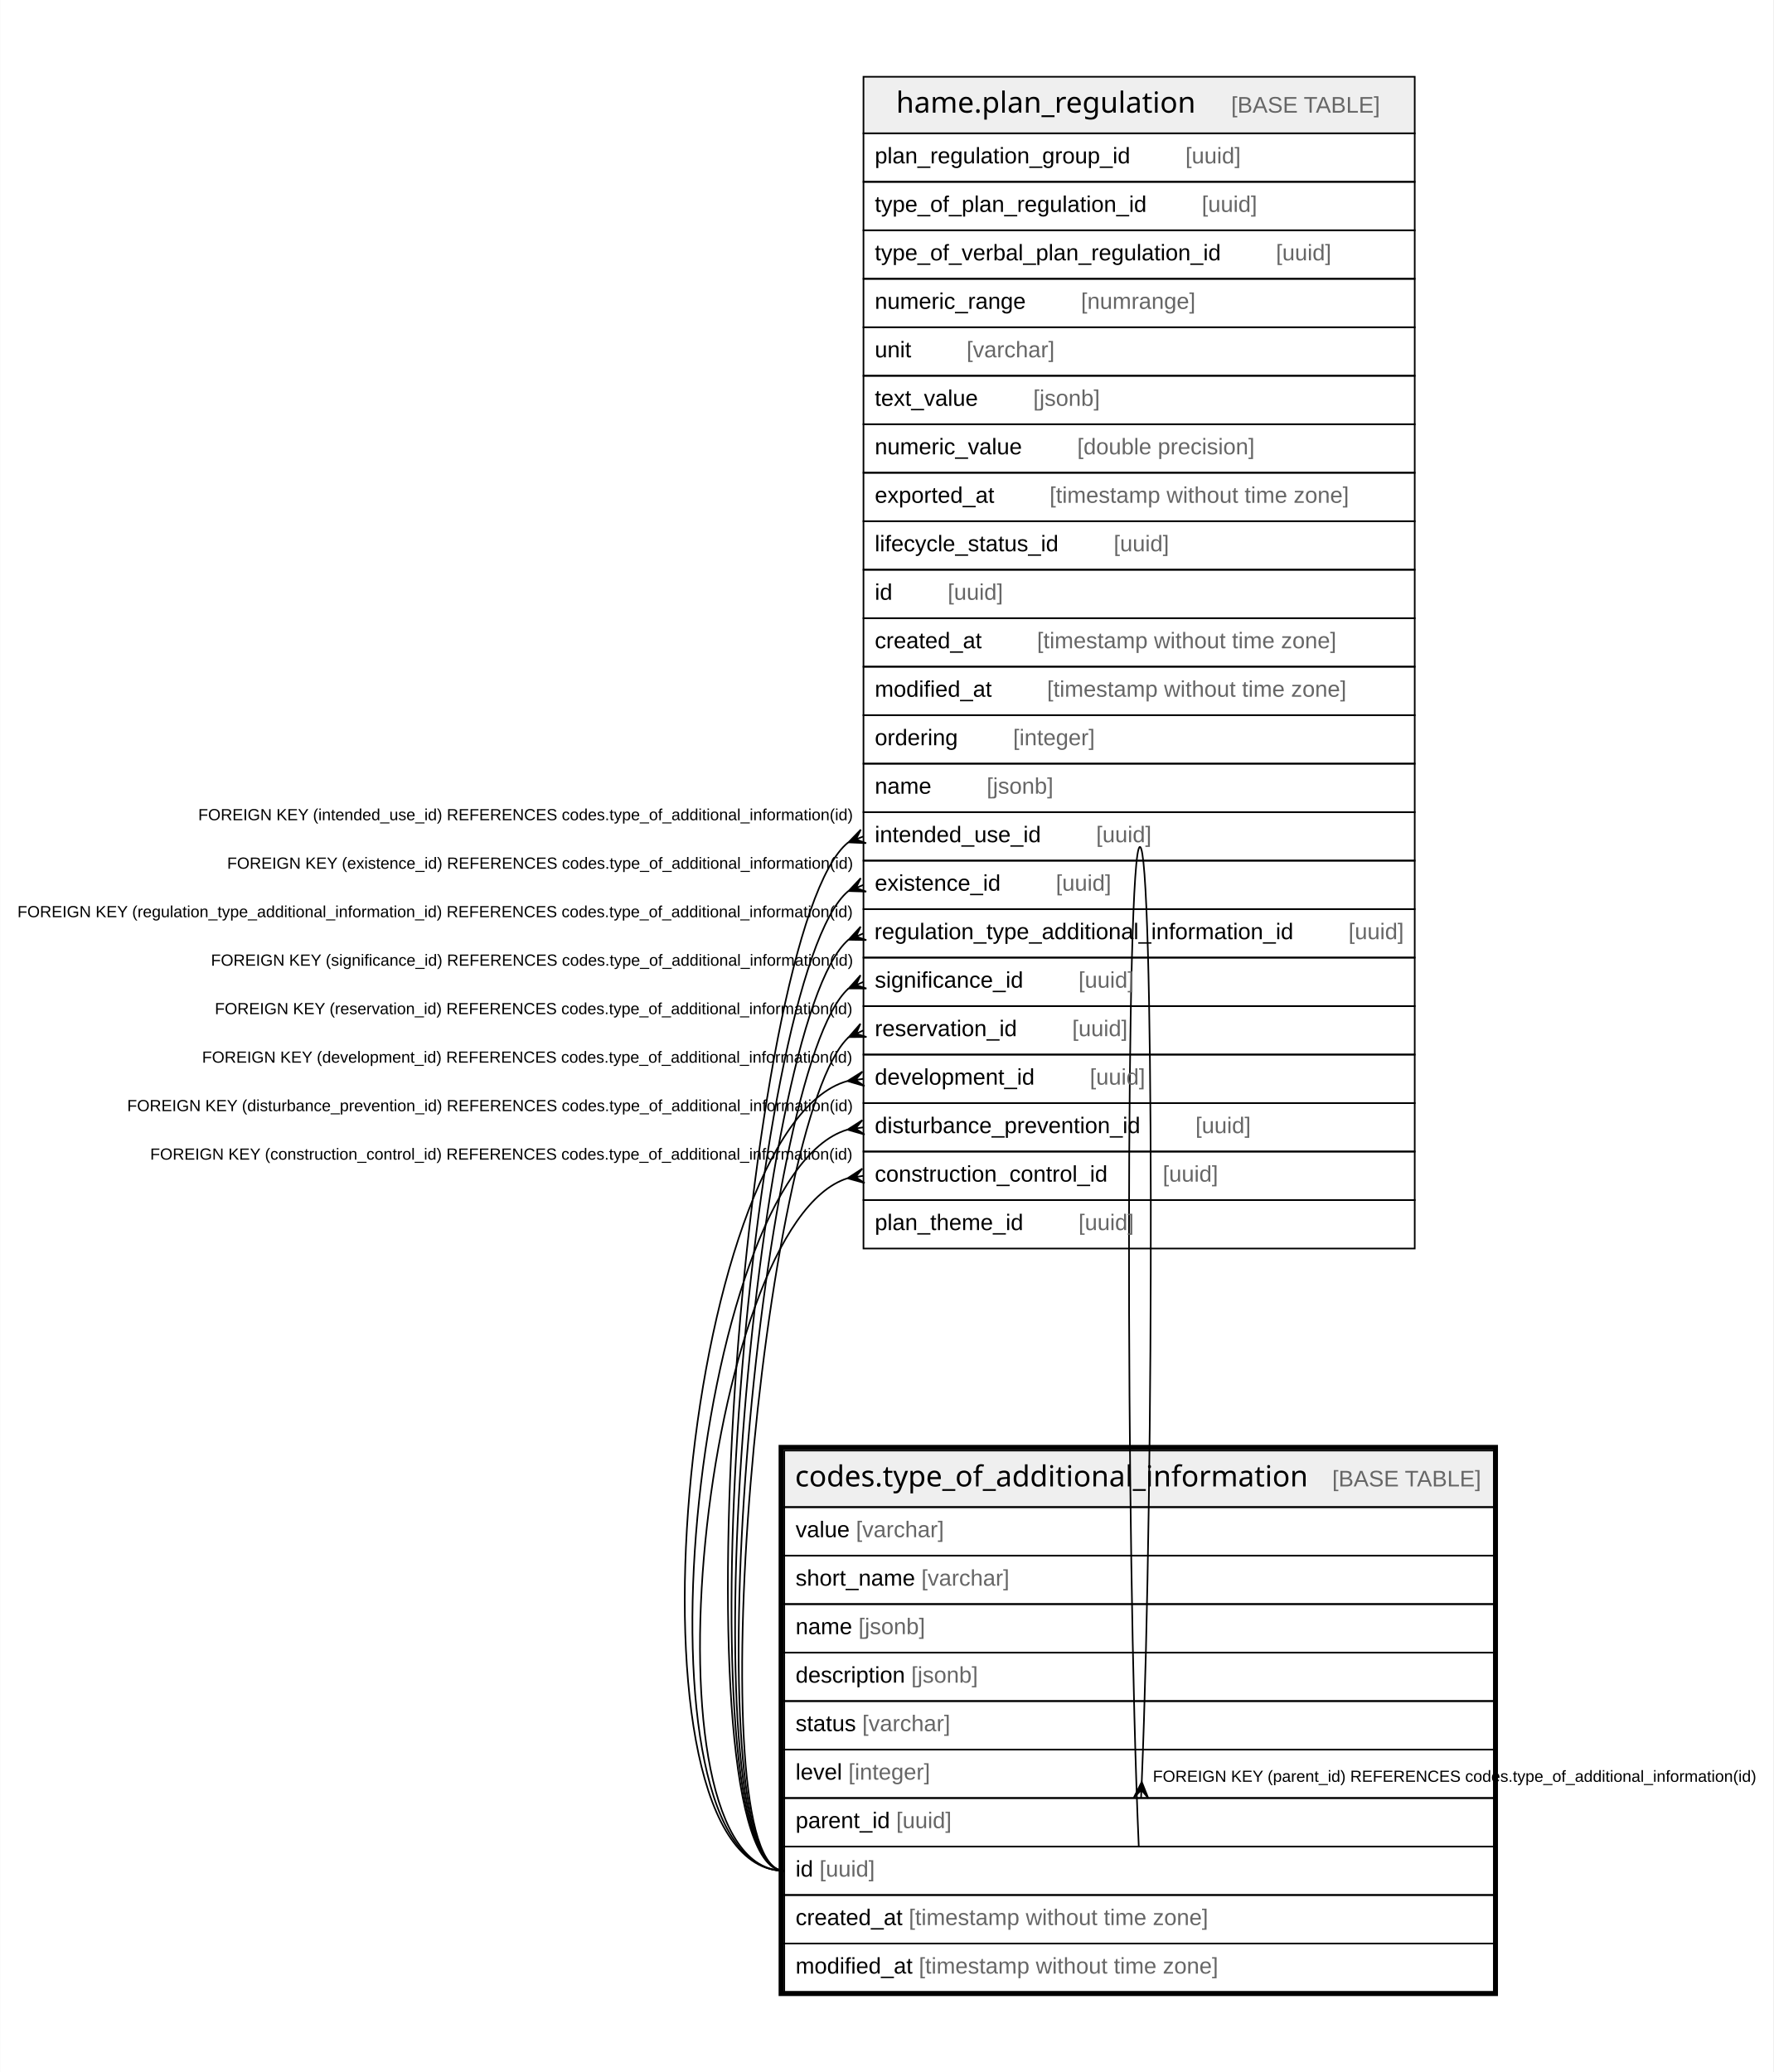
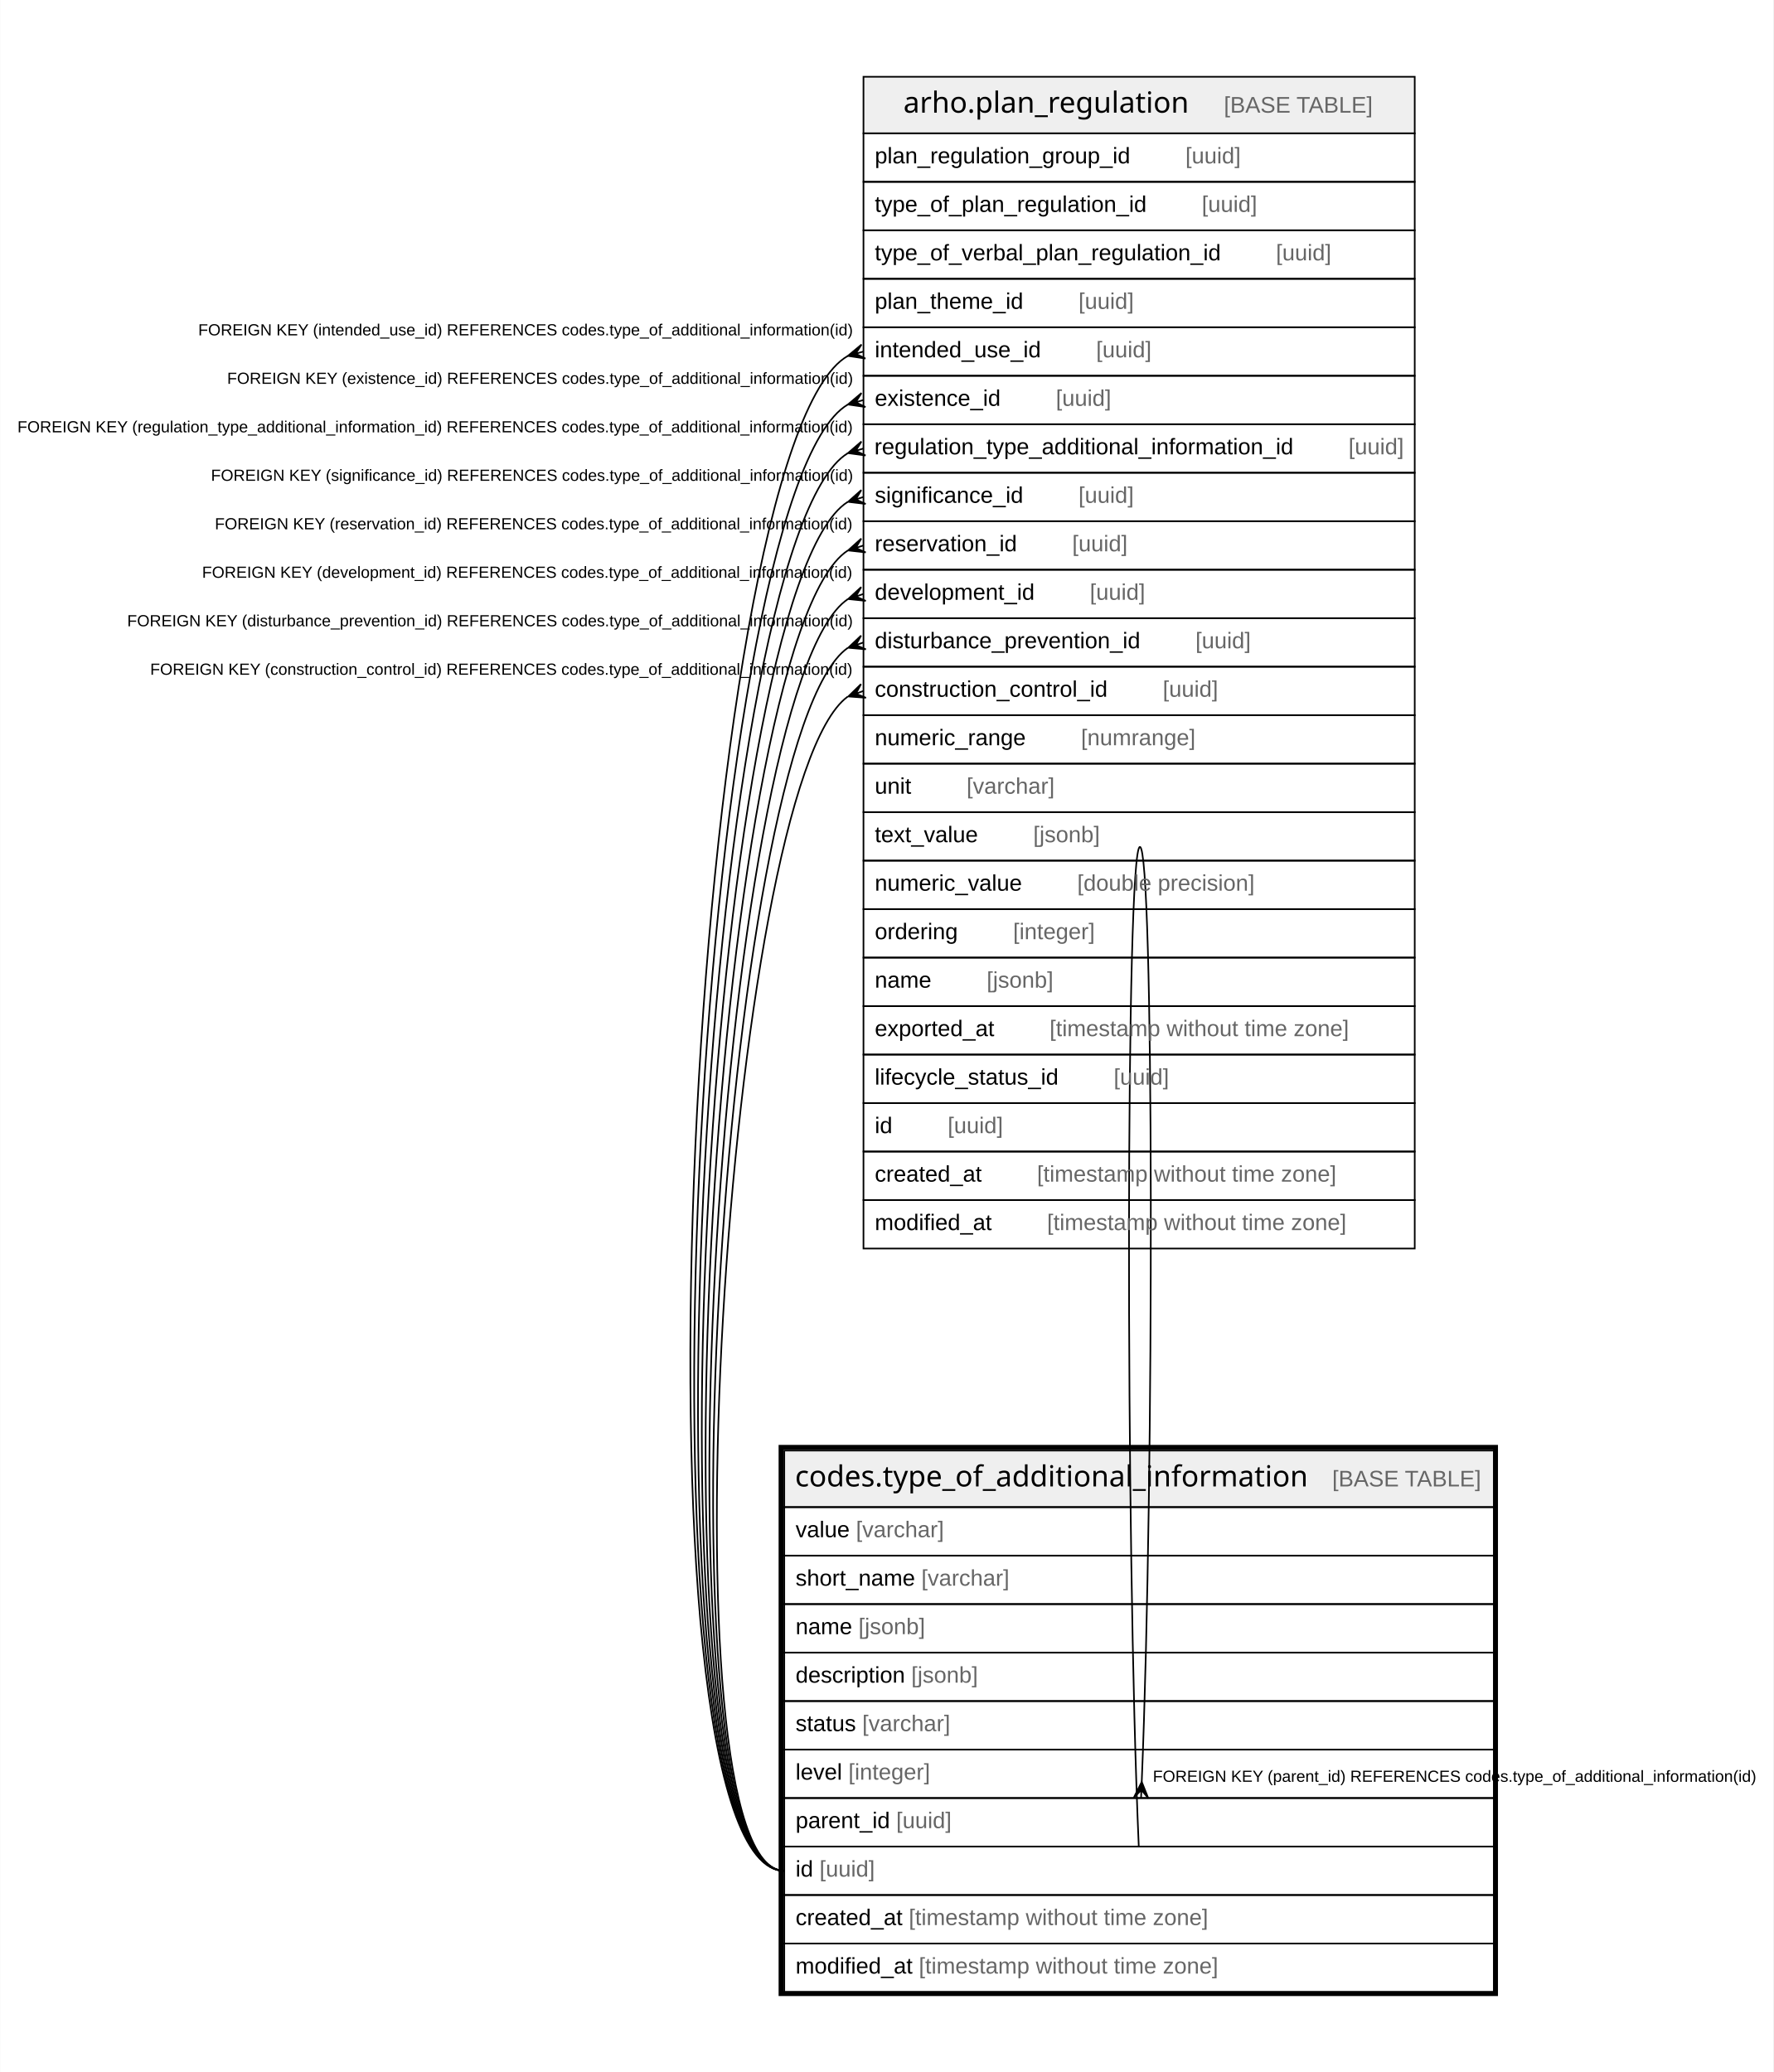
<svg xmlns="http://www.w3.org/2000/svg" width="1097pt" height="1282pt" viewBox="0.00 0.00 1096.71 1282.00">
  <g id="graph0" class="graph" transform="scale(1 1) rotate(0) translate(4 1278)">
    <polygon fill="#ffffff" stroke="transparent" points="-4,4 -4,-1278 1092.706,-1278 1092.706,4 -4,4" />
    <g id="node1" class="node">
      <polygon fill="#efefef" stroke="transparent" points="481,-345.5 481,-380.5 920,-380.5 920,-345.5 481,-345.5" />
      <polygon fill="none" stroke="#000000" points="481,-345.5 481,-380.5 920,-380.5 920,-345.5 481,-345.5" />
      <text text-anchor="start" x="487.67" y="-358.3" font-family="Arial Bold" font-size="18.00" fill="#000000">codes.type_of_additional_information</text>
      <text text-anchor="start" x="785.762" y="-358.3" font-family="Arial" font-size="14.00" fill="#000000">    </text>
      <text text-anchor="start" x="819.967" y="-358.3" font-family="Arial" font-size="14.00" fill="#666666">[BASE TABLE]</text>
      <polygon fill="none" stroke="#000000" points="481,-315.5 481,-345.5 920,-345.5 920,-315.5 481,-315.5" />
      <text text-anchor="start" x="488" y="-326.9" font-family="Arial" font-size="14.00" fill="#000000">value </text>
      <text text-anchor="start" x="525.345" y="-326.9" font-family="Arial" font-size="14.00" fill="#666666">[varchar]</text>
      <polygon fill="none" stroke="#000000" points="481,-285.5 481,-315.5 920,-315.5 920,-285.5 481,-285.5" />
      <text text-anchor="start" x="488" y="-296.9" font-family="Arial" font-size="14.00" fill="#000000">short_name </text>
      <text text-anchor="start" x="565.798" y="-296.9" font-family="Arial" font-size="14.00" fill="#666666">[varchar]</text>
      <polygon fill="none" stroke="#000000" points="481,-255.5 481,-285.5 920,-285.5 920,-255.5 481,-255.5" />
      <text text-anchor="start" x="488" y="-266.9" font-family="Arial" font-size="14.00" fill="#000000">name </text>
      <text text-anchor="start" x="526.899" y="-266.9" font-family="Arial" font-size="14.00" fill="#666666">[jsonb]</text>
      <polygon fill="none" stroke="#000000" points="481,-225.5 481,-255.5 920,-255.5 920,-225.5 481,-225.5" />
      <text text-anchor="start" x="488" y="-236.9" font-family="Arial" font-size="14.00" fill="#000000">description </text>
      <text text-anchor="start" x="559.568" y="-236.9" font-family="Arial" font-size="14.00" fill="#666666">[jsonb]</text>
      <polygon fill="none" stroke="#000000" points="481,-195.5 481,-225.5 920,-225.5 920,-195.5 481,-195.5" />
      <text text-anchor="start" x="488" y="-206.9" font-family="Arial" font-size="14.00" fill="#000000">status </text>
      <text text-anchor="start" x="529.237" y="-206.9" font-family="Arial" font-size="14.00" fill="#666666">[varchar]</text>
      <polygon fill="none" stroke="#000000" points="481,-165.5 481,-195.5 920,-195.5 920,-165.5 481,-165.5" />
      <text text-anchor="start" x="488" y="-176.9" font-family="Arial" font-size="14.00" fill="#000000">level </text>
      <text text-anchor="start" x="520.669" y="-176.9" font-family="Arial" font-size="14.00" fill="#666666">[integer]</text>
      <polygon fill="none" stroke="#000000" points="481,-135.5 481,-165.5 920,-165.5 920,-135.5 481,-135.5" />
      <text text-anchor="start" x="488" y="-146.9" font-family="Arial" font-size="14.00" fill="#000000">parent_id </text>
      <text text-anchor="start" x="550.244" y="-146.9" font-family="Arial" font-size="14.00" fill="#666666">[uuid]</text>
      <polygon fill="none" stroke="#000000" points="481,-105.5 481,-135.5 920,-135.5 920,-105.5 481,-105.5" />
      <text text-anchor="start" x="488" y="-116.9" font-family="Arial" font-size="14.00" fill="#000000">id </text>
      <text text-anchor="start" x="502.78" y="-116.9" font-family="Arial" font-size="14.00" fill="#666666">[uuid]</text>
      <polygon fill="none" stroke="#000000" points="481,-75.5 481,-105.5 920,-105.5 920,-75.5 481,-75.5" />
      <text text-anchor="start" x="488" y="-86.9" font-family="Arial" font-size="14.00" fill="#000000">created_at </text>
      <text text-anchor="start" x="558.028" y="-86.9" font-family="Arial" font-size="14.00" fill="#666666">[timestamp without time zone]</text>
      <polygon fill="none" stroke="#000000" points="481,-45.5 481,-75.5 920,-75.5 920,-45.5 481,-45.5" />
      <text text-anchor="start" x="488" y="-56.9" font-family="Arial" font-size="14.00" fill="#000000">modified_at </text>
      <text text-anchor="start" x="564.241" y="-56.9" font-family="Arial" font-size="14.00" fill="#666666">[timestamp without time zone]</text>
      <polygon fill="none" stroke="#000000" stroke-width="3" points="479,-44.5 479,-382.5 921,-382.5 921,-44.5 479,-44.5" />
    </g>
    <g id="edge1" class="edge">
      <path fill="none" stroke="#000000" d="M702.135,-175.614C709.983,-367.069 709.604,-754 701,-754 692.242,-754 692.006,-324.689 700.294,-135.592" />
      <polygon fill="#000000" stroke="#000000" points="702.131,-175.52 706.202,-165.337 701.918,-170.524 701.706,-165.529 701.706,-165.529 701.706,-165.529 701.918,-170.524 697.21,-165.72 702.131,-175.52 702.131,-175.52" />
      <text text-anchor="start" x="709.012" y="-175.529" font-family="Arial" font-size="10.00" fill="#000000">FOREIGN KEY (parent_id) REFERENCES codes.type_of_additional_information(id)</text>
    </g>
    <g id="node2" class="node">
      <polygon fill="#efefef" stroke="transparent" points="530,-1195.5 530,-1230.5 871,-1230.5 871,-1195.5 530,-1195.5" />
      <polygon fill="none" stroke="#000000" points="530,-1195.5 530,-1230.5 871,-1230.5 871,-1195.5 530,-1195.5" />
-       <text text-anchor="start" x="550.19" y="-1208.3" font-family="Arial Bold" font-size="18.00" fill="#000000">hame.plan_regulation</text>
-       <text text-anchor="start" x="723.242" y="-1208.3" font-family="Arial" font-size="14.00" fill="#000000">    </text>
-       <text text-anchor="start" x="757.447" y="-1208.3" font-family="Arial" font-size="14.00" fill="#666666">[BASE TABLE]</text>
+       <text text-anchor="start" x="554.69" y="-1208.3" font-family="Arial Bold" font-size="18.00" fill="#000000">arho.plan_regulation</text>
+       <text text-anchor="start" x="718.742" y="-1208.3" font-family="Arial" font-size="14.00" fill="#000000">    </text>
+       <text text-anchor="start" x="752.947" y="-1208.3" font-family="Arial" font-size="14.00" fill="#666666">[BASE TABLE]</text>
      <polygon fill="none" stroke="#000000" points="530,-1165.5 530,-1195.5 871,-1195.5 871,-1165.5 530,-1165.5" />
      <text text-anchor="start" x="537" y="-1176.9" font-family="Arial" font-size="14.00" fill="#000000">plan_regulation_group_id    </text>
      <text text-anchor="start" x="729.147" y="-1176.9" font-family="Arial" font-size="14.00" fill="#666666">[uuid]</text>
      <polygon fill="none" stroke="#000000" points="530,-1135.5 530,-1165.5 871,-1165.5 871,-1135.5 530,-1135.5" />
      <text text-anchor="start" x="537" y="-1146.9" font-family="Arial" font-size="14.00" fill="#000000">type_of_plan_regulation_id    </text>
      <text text-anchor="start" x="739.268" y="-1146.9" font-family="Arial" font-size="14.00" fill="#666666">[uuid]</text>
      <polygon fill="none" stroke="#000000" points="530,-1105.5 530,-1135.5 871,-1135.5 871,-1105.5 530,-1105.5" />
      <text text-anchor="start" x="537" y="-1116.9" font-family="Arial" font-size="14.00" fill="#000000">type_of_verbal_plan_regulation_id    </text>
      <text text-anchor="start" x="785.165" y="-1116.9" font-family="Arial" font-size="14.00" fill="#666666">[uuid]</text>
      <polygon fill="none" stroke="#000000" points="530,-1075.5 530,-1105.5 871,-1105.5 871,-1075.5 530,-1075.5" />
-       <text text-anchor="start" x="537" y="-1086.9" font-family="Arial" font-size="14.00" fill="#000000">numeric_range    </text>
-       <text text-anchor="start" x="664.554" y="-1086.9" font-family="Arial" font-size="14.00" fill="#666666">[numrange]</text>
+       <text text-anchor="start" x="537" y="-1086.9" font-family="Arial" font-size="14.00" fill="#000000">plan_theme_id    </text>
+       <text text-anchor="start" x="663.013" y="-1086.9" font-family="Arial" font-size="14.00" fill="#666666">[uuid]</text>
      <polygon fill="none" stroke="#000000" points="530,-1045.5 530,-1075.5 871,-1075.5 871,-1045.5 530,-1045.5" />
-       <text text-anchor="start" x="537" y="-1056.9" font-family="Arial" font-size="14.00" fill="#000000">unit    </text>
-       <text text-anchor="start" x="593.767" y="-1056.9" font-family="Arial" font-size="14.00" fill="#666666">[varchar]</text>
+       <text text-anchor="start" x="537" y="-1056.9" font-family="Arial" font-size="14.00" fill="#000000">intended_use_id    </text>
+       <text text-anchor="start" x="673.917" y="-1056.9" font-family="Arial" font-size="14.00" fill="#666666">[uuid]</text>
      <polygon fill="none" stroke="#000000" points="530,-1015.5 530,-1045.5 871,-1045.5 871,-1015.5 530,-1015.5" />
-       <text text-anchor="start" x="537" y="-1026.9" font-family="Arial" font-size="14.00" fill="#000000">text_value    </text>
-       <text text-anchor="start" x="635.006" y="-1026.9" font-family="Arial" font-size="14.00" fill="#666666">[jsonb]</text>
+       <text text-anchor="start" x="537" y="-1026.9" font-family="Arial" font-size="14.00" fill="#000000">existence_id    </text>
+       <text text-anchor="start" x="649.004" y="-1026.9" font-family="Arial" font-size="14.00" fill="#666666">[uuid]</text>
      <polygon fill="none" stroke="#000000" points="530,-985.5 530,-1015.5 871,-1015.5 871,-985.5 530,-985.5" />
-       <text text-anchor="start" x="537" y="-996.9" font-family="Arial" font-size="14.00" fill="#000000">numeric_value    </text>
-       <text text-anchor="start" x="662.217" y="-996.9" font-family="Arial" font-size="14.00" fill="#666666">[double precision]</text>
+       <text text-anchor="start" x="536.745" y="-996.9" font-family="Arial" font-size="14.00" fill="#000000">regulation_type_additional_information_id    </text>
+       <text text-anchor="start" x="830.02" y="-996.9" font-family="Arial" font-size="14.00" fill="#666666">[uuid]</text>
      <polygon fill="none" stroke="#000000" points="530,-955.5 530,-985.5 871,-985.5 871,-955.5 530,-955.5" />
-       <text text-anchor="start" x="537" y="-966.9" font-family="Arial" font-size="14.00" fill="#000000">exported_at    </text>
-       <text text-anchor="start" x="645.125" y="-966.9" font-family="Arial" font-size="14.00" fill="#666666">[timestamp without time zone]</text>
+       <text text-anchor="start" x="537" y="-966.9" font-family="Arial" font-size="14.00" fill="#000000">significance_id    </text>
+       <text text-anchor="start" x="663" y="-966.9" font-family="Arial" font-size="14.00" fill="#666666">[uuid]</text>
      <polygon fill="none" stroke="#000000" points="530,-925.5 530,-955.5 871,-955.5 871,-925.5 530,-925.5" />
-       <text text-anchor="start" x="537" y="-936.9" font-family="Arial" font-size="14.00" fill="#000000">lifecycle_status_id    </text>
-       <text text-anchor="start" x="684.781" y="-936.9" font-family="Arial" font-size="14.00" fill="#666666">[uuid]</text>
+       <text text-anchor="start" x="537" y="-936.9" font-family="Arial" font-size="14.00" fill="#000000">reservation_id    </text>
+       <text text-anchor="start" x="659.108" y="-936.9" font-family="Arial" font-size="14.00" fill="#666666">[uuid]</text>
      <polygon fill="none" stroke="#000000" points="530,-895.5 530,-925.5 871,-925.5 871,-895.5 530,-895.5" />
-       <text text-anchor="start" x="537" y="-906.9" font-family="Arial" font-size="14.00" fill="#000000">id    </text>
-       <text text-anchor="start" x="582.094" y="-906.9" font-family="Arial" font-size="14.00" fill="#666666">[uuid]</text>
+       <text text-anchor="start" x="537" y="-906.9" font-family="Arial" font-size="14.00" fill="#000000">development_id    </text>
+       <text text-anchor="start" x="670.013" y="-906.9" font-family="Arial" font-size="14.00" fill="#666666">[uuid]</text>
      <polygon fill="none" stroke="#000000" points="530,-865.5 530,-895.5 871,-895.5 871,-865.5 530,-865.5" />
-       <text text-anchor="start" x="537" y="-876.9" font-family="Arial" font-size="14.00" fill="#000000">created_at    </text>
-       <text text-anchor="start" x="637.342" y="-876.9" font-family="Arial" font-size="14.00" fill="#666666">[timestamp without time zone]</text>
+       <text text-anchor="start" x="537" y="-876.9" font-family="Arial" font-size="14.00" fill="#000000">disturbance_prevention_id    </text>
+       <text text-anchor="start" x="735.366" y="-876.9" font-family="Arial" font-size="14.00" fill="#666666">[uuid]</text>
      <polygon fill="none" stroke="#000000" points="530,-835.5 530,-865.5 871,-865.5 871,-835.5 530,-835.5" />
-       <text text-anchor="start" x="537" y="-846.9" font-family="Arial" font-size="14.00" fill="#000000">modified_at    </text>
-       <text text-anchor="start" x="643.555" y="-846.9" font-family="Arial" font-size="14.00" fill="#666666">[timestamp without time zone]</text>
+       <text text-anchor="start" x="537" y="-846.9" font-family="Arial" font-size="14.00" fill="#000000">construction_control_id    </text>
+       <text text-anchor="start" x="715.126" y="-846.9" font-family="Arial" font-size="14.00" fill="#666666">[uuid]</text>
      <polygon fill="none" stroke="#000000" points="530,-805.5 530,-835.5 871,-835.5 871,-805.5 530,-805.5" />
-       <text text-anchor="start" x="537" y="-816.9" font-family="Arial" font-size="14.00" fill="#000000">ordering    </text>
-       <text text-anchor="start" x="622.546" y="-816.9" font-family="Arial" font-size="14.00" fill="#666666">[integer]</text>
+       <text text-anchor="start" x="537" y="-816.9" font-family="Arial" font-size="14.00" fill="#000000">numeric_range    </text>
+       <text text-anchor="start" x="664.554" y="-816.9" font-family="Arial" font-size="14.00" fill="#666666">[numrange]</text>
      <polygon fill="none" stroke="#000000" points="530,-775.5 530,-805.5 871,-805.5 871,-775.5 530,-775.5" />
-       <text text-anchor="start" x="537" y="-786.9" font-family="Arial" font-size="14.00" fill="#000000">name    </text>
-       <text text-anchor="start" x="606.213" y="-786.9" font-family="Arial" font-size="14.00" fill="#666666">[jsonb]</text>
+       <text text-anchor="start" x="537" y="-786.9" font-family="Arial" font-size="14.00" fill="#000000">unit    </text>
+       <text text-anchor="start" x="593.767" y="-786.9" font-family="Arial" font-size="14.00" fill="#666666">[varchar]</text>
      <polygon fill="none" stroke="#000000" points="530,-745.5 530,-775.5 871,-775.5 871,-745.5 530,-745.5" />
-       <text text-anchor="start" x="537" y="-756.9" font-family="Arial" font-size="14.00" fill="#000000">intended_use_id    </text>
-       <text text-anchor="start" x="673.917" y="-756.9" font-family="Arial" font-size="14.00" fill="#666666">[uuid]</text>
+       <text text-anchor="start" x="537" y="-756.9" font-family="Arial" font-size="14.00" fill="#000000">text_value    </text>
+       <text text-anchor="start" x="635.006" y="-756.9" font-family="Arial" font-size="14.00" fill="#666666">[jsonb]</text>
      <polygon fill="none" stroke="#000000" points="530,-715.5 530,-745.5 871,-745.5 871,-715.5 530,-715.5" />
-       <text text-anchor="start" x="537" y="-726.9" font-family="Arial" font-size="14.00" fill="#000000">existence_id    </text>
-       <text text-anchor="start" x="649.004" y="-726.9" font-family="Arial" font-size="14.00" fill="#666666">[uuid]</text>
+       <text text-anchor="start" x="537" y="-726.9" font-family="Arial" font-size="14.00" fill="#000000">numeric_value    </text>
+       <text text-anchor="start" x="662.217" y="-726.9" font-family="Arial" font-size="14.00" fill="#666666">[double precision]</text>
      <polygon fill="none" stroke="#000000" points="530,-685.5 530,-715.5 871,-715.5 871,-685.5 530,-685.5" />
-       <text text-anchor="start" x="536.745" y="-696.9" font-family="Arial" font-size="14.00" fill="#000000">regulation_type_additional_information_id    </text>
-       <text text-anchor="start" x="830.02" y="-696.9" font-family="Arial" font-size="14.00" fill="#666666">[uuid]</text>
+       <text text-anchor="start" x="537" y="-696.9" font-family="Arial" font-size="14.00" fill="#000000">ordering    </text>
+       <text text-anchor="start" x="622.546" y="-696.9" font-family="Arial" font-size="14.00" fill="#666666">[integer]</text>
      <polygon fill="none" stroke="#000000" points="530,-655.5 530,-685.5 871,-685.5 871,-655.5 530,-655.5" />
-       <text text-anchor="start" x="537" y="-666.9" font-family="Arial" font-size="14.00" fill="#000000">significance_id    </text>
-       <text text-anchor="start" x="663" y="-666.9" font-family="Arial" font-size="14.00" fill="#666666">[uuid]</text>
+       <text text-anchor="start" x="537" y="-666.9" font-family="Arial" font-size="14.00" fill="#000000">name    </text>
+       <text text-anchor="start" x="606.213" y="-666.9" font-family="Arial" font-size="14.00" fill="#666666">[jsonb]</text>
      <polygon fill="none" stroke="#000000" points="530,-625.5 530,-655.5 871,-655.5 871,-625.5 530,-625.5" />
-       <text text-anchor="start" x="537" y="-636.9" font-family="Arial" font-size="14.00" fill="#000000">reservation_id    </text>
-       <text text-anchor="start" x="659.108" y="-636.9" font-family="Arial" font-size="14.00" fill="#666666">[uuid]</text>
+       <text text-anchor="start" x="537" y="-636.9" font-family="Arial" font-size="14.00" fill="#000000">exported_at    </text>
+       <text text-anchor="start" x="645.125" y="-636.9" font-family="Arial" font-size="14.00" fill="#666666">[timestamp without time zone]</text>
      <polygon fill="none" stroke="#000000" points="530,-595.5 530,-625.5 871,-625.5 871,-595.5 530,-595.5" />
-       <text text-anchor="start" x="537" y="-606.9" font-family="Arial" font-size="14.00" fill="#000000">development_id    </text>
-       <text text-anchor="start" x="670.013" y="-606.9" font-family="Arial" font-size="14.00" fill="#666666">[uuid]</text>
+       <text text-anchor="start" x="537" y="-606.9" font-family="Arial" font-size="14.00" fill="#000000">lifecycle_status_id    </text>
+       <text text-anchor="start" x="684.781" y="-606.9" font-family="Arial" font-size="14.00" fill="#666666">[uuid]</text>
      <polygon fill="none" stroke="#000000" points="530,-565.5 530,-595.5 871,-595.5 871,-565.5 530,-565.5" />
-       <text text-anchor="start" x="537" y="-576.9" font-family="Arial" font-size="14.00" fill="#000000">disturbance_prevention_id    </text>
-       <text text-anchor="start" x="735.366" y="-576.9" font-family="Arial" font-size="14.00" fill="#666666">[uuid]</text>
+       <text text-anchor="start" x="537" y="-576.9" font-family="Arial" font-size="14.00" fill="#000000">id    </text>
+       <text text-anchor="start" x="582.094" y="-576.9" font-family="Arial" font-size="14.00" fill="#666666">[uuid]</text>
      <polygon fill="none" stroke="#000000" points="530,-535.5 530,-565.5 871,-565.5 871,-535.5 530,-535.5" />
-       <text text-anchor="start" x="537" y="-546.9" font-family="Arial" font-size="14.00" fill="#000000">construction_control_id    </text>
-       <text text-anchor="start" x="715.126" y="-546.9" font-family="Arial" font-size="14.00" fill="#666666">[uuid]</text>
+       <text text-anchor="start" x="537" y="-546.9" font-family="Arial" font-size="14.00" fill="#000000">created_at    </text>
+       <text text-anchor="start" x="637.342" y="-546.9" font-family="Arial" font-size="14.00" fill="#666666">[timestamp without time zone]</text>
      <polygon fill="none" stroke="#000000" points="530,-505.5 530,-535.5 871,-535.5 871,-505.5 530,-505.5" />
-       <text text-anchor="start" x="537" y="-516.9" font-family="Arial" font-size="14.00" fill="#000000">plan_theme_id    </text>
-       <text text-anchor="start" x="663.013" y="-516.9" font-family="Arial" font-size="14.00" fill="#666666">[uuid]</text>
+       <text text-anchor="start" x="537" y="-516.9" font-family="Arial" font-size="14.00" fill="#000000">modified_at    </text>
+       <text text-anchor="start" x="643.555" y="-516.9" font-family="Arial" font-size="14.00" fill="#666666">[timestamp without time zone]</text>
    </g>
    <g id="edge2" class="edge">
-       <path fill="none" stroke="#000000" d="M520.036,-548.943C430.56,-520.797 388.207,-120.5 481,-120.5" />
-       <polygon fill="#000000" stroke="#000000" points="520.12,-548.956 529.305,-554.946 525.06,-549.728 530,-550.5 530,-550.5 530,-550.5 525.06,-549.728 530.695,-546.054 520.12,-548.956 520.12,-548.956" />
-       <text text-anchor="start" x="88.746" y="-560.5" font-family="Arial" font-size="10.00" fill="#000000">FOREIGN KEY (construction_control_id) REFERENCES codes.type_of_additional_information(id)</text>
+       <path fill="none" stroke="#000000" d="M520.167,-846.917C444.906,-791.845 403.041,-120.5 481,-120.5" />
+       <polygon fill="#000000" stroke="#000000" points="520.604,-847.076 528.459,-854.728 525.302,-848.788 530,-850.5 530,-850.5 530,-850.5 525.302,-848.788 531.541,-846.272 520.604,-847.076 520.604,-847.076" />
+       <text text-anchor="start" x="88.746" y="-860.5" font-family="Arial" font-size="10.00" fill="#000000">FOREIGN KEY (construction_control_id) REFERENCES codes.type_of_additional_information(id)</text>
    </g>
    <g id="edge3" class="edge">
-       <path fill="none" stroke="#000000" d="M519.921,-609.094C417.66,-580.354 374.988,-120.5 481,-120.5" />
-       <polygon fill="#000000" stroke="#000000" points="520.096,-609.119 529.378,-614.957 525.048,-609.809 530,-610.5 530,-610.5 530,-610.5 525.048,-609.809 530.622,-606.043 520.096,-609.119 520.096,-609.119" />
-       <text text-anchor="start" x="120.858" y="-620.5" font-family="Arial" font-size="10.00" fill="#000000">FOREIGN KEY (development_id) REFERENCES codes.type_of_additional_information(id)</text>
+       <path fill="none" stroke="#000000" d="M520.375,-907.317C438.605,-852.955 396.317,-120.5 481,-120.5" />
+       <polygon fill="#000000" stroke="#000000" points="520.506,-907.36 528.587,-914.772 525.253,-908.93 530,-910.5 530,-910.5 530,-910.5 525.253,-908.93 531.413,-906.228 520.506,-907.36 520.506,-907.36" />
+       <text text-anchor="start" x="120.858" y="-920.5" font-family="Arial" font-size="10.00" fill="#000000">FOREIGN KEY (development_id) REFERENCES codes.type_of_additional_information(id)</text>
    </g>
    <g id="edge4" class="edge">
-       <path fill="none" stroke="#000000" d="M519.942,-579.012C424.113,-550.46 381.613,-120.5 481,-120.5" />
-       <polygon fill="#000000" stroke="#000000" points="520.108,-579.037 529.341,-584.952 525.054,-579.768 530,-580.5 530,-580.5 530,-580.5 525.054,-579.768 530.659,-576.048 520.108,-579.037 520.108,-579.037" />
-       <text text-anchor="start" x="74.517" y="-590.5" font-family="Arial" font-size="10.00" fill="#000000">FOREIGN KEY (disturbance_prevention_id) REFERENCES codes.type_of_additional_information(id)</text>
+       <path fill="none" stroke="#000000" d="M520.253,-877.112C441.756,-822.285 399.686,-120.5 481,-120.5" />
+       <polygon fill="#000000" stroke="#000000" points="520.554,-877.216 528.522,-884.75 525.277,-878.858 530,-880.5 530,-880.5 530,-880.5 525.277,-878.858 531.478,-876.25 520.554,-877.216 520.554,-877.216" />
+       <text text-anchor="start" x="74.517" y="-890.5" font-family="Arial" font-size="10.00" fill="#000000">FOREIGN KEY (disturbance_prevention_id) REFERENCES codes.type_of_additional_information(id)</text>
    </g>
    <g id="edge5" class="edge">
-       <path fill="none" stroke="#000000" d="M520.573,-726.605C457.667,-674.653 416.191,-120.5 481,-120.5" />
-       <polygon fill="#000000" stroke="#000000" points="520.758,-726.681 528.281,-734.659 525.379,-728.59 530,-730.5 530,-730.5 530,-730.5 525.379,-728.59 531.719,-726.341 520.758,-726.681 520.758,-726.681" />
-       <text text-anchor="start" x="136.361" y="-740.5" font-family="Arial" font-size="10.00" fill="#000000">FOREIGN KEY (existence_id) REFERENCES codes.type_of_additional_information(id)</text>
+       <path fill="none" stroke="#000000" d="M520.376,-1027.726C425.74,-972.793 383.006,-120.5 481,-120.5" />
+       <polygon fill="#000000" stroke="#000000" points="520.391,-1027.73 528.753,-1034.824 525.196,-1029.115 530,-1030.5 530,-1030.5 530,-1030.5 525.196,-1029.115 531.247,-1026.176 520.391,-1027.73 520.391,-1027.73" />
+       <text text-anchor="start" x="136.361" y="-1040.5" font-family="Arial" font-size="10.00" fill="#000000">FOREIGN KEY (existence_id) REFERENCES codes.type_of_additional_information(id)</text>
    </g>
    <g id="edge6" class="edge">
-       <path fill="none" stroke="#000000" d="M520.533,-756.741C454.521,-704.292 412.885,-120.5 481,-120.5" />
-       <polygon fill="#000000" stroke="#000000" points="520.706,-756.81 528.34,-764.683 525.353,-758.655 530,-760.5 530,-760.5 530,-760.5 525.353,-758.655 531.66,-756.317 520.706,-756.81 520.706,-756.81" />
-       <text text-anchor="start" x="118.463" y="-770.5" font-family="Arial" font-size="10.00" fill="#000000">FOREIGN KEY (intended_use_id) REFERENCES codes.type_of_additional_information(id)</text>
+       <path fill="none" stroke="#000000" d="M520.361,-1057.803C422.501,-1002.668 379.682,-120.5 481,-120.5" />
+       <polygon fill="#000000" stroke="#000000" points="520.37,-1057.806 528.788,-1064.834 525.185,-1059.153 530,-1060.5 530,-1060.5 530,-1060.5 525.185,-1059.153 531.212,-1056.166 520.37,-1057.806 520.37,-1057.806" />
+       <text text-anchor="start" x="118.463" y="-1070.5" font-family="Arial" font-size="10.00" fill="#000000">FOREIGN KEY (intended_use_id) REFERENCES codes.type_of_additional_information(id)</text>
    </g>
    <g id="edge7" class="edge">
-       <path fill="none" stroke="#000000" d="M520.65,-696.487C460.812,-645.242 419.484,-120.5 481,-120.5" />
-       <polygon fill="#000000" stroke="#000000" points="520.811,-696.556 528.225,-704.635 525.405,-698.528 530,-700.5 530,-700.5 530,-700.5 525.405,-698.528 531.775,-696.365 520.811,-696.556 520.811,-696.556" />
-       <text text-anchor="start" x="6.622" y="-710.5" font-family="Arial" font-size="10.00" fill="#000000">FOREIGN KEY (regulation_type_additional_information_id) REFERENCES codes.type_of_additional_information(id)</text>
+       <path fill="none" stroke="#000000" d="M520.411,-997.654C428.979,-943.033 386.322,-120.5 481,-120.5" />
+       <polygon fill="#000000" stroke="#000000" points="520.413,-997.655 528.72,-1004.814 525.207,-999.077 530,-1000.5 530,-1000.5 530,-1000.5 525.207,-999.077 531.28,-996.186 520.413,-997.655 520.413,-997.655" />
+       <text text-anchor="start" x="6.622" y="-1010.5" font-family="Arial" font-size="10.00" fill="#000000">FOREIGN KEY (regulation_type_additional_information_id) REFERENCES codes.type_of_additional_information(id)</text>
    </g>
    <g id="edge8" class="edge">
-       <path fill="none" stroke="#000000" d="M520.909,-636.314C467.096,-587.102 426.027,-120.5 481,-120.5" />
-       <polygon fill="#000000" stroke="#000000" points="520.917,-636.318 528.118,-644.588 525.458,-638.409 530,-640.5 530,-640.5 530,-640.5 525.458,-638.409 531.882,-636.412 520.917,-636.318 520.917,-636.318" />
-       <text text-anchor="start" x="128.752" y="-650.5" font-family="Arial" font-size="10.00" fill="#000000">FOREIGN KEY (reservation_id) REFERENCES codes.type_of_additional_information(id)</text>
+       <path fill="none" stroke="#000000" d="M520.276,-937.366C435.368,-882.313 393.024,-120.5 481,-120.5" />
+       <polygon fill="#000000" stroke="#000000" points="520.482,-937.432 528.619,-944.783 525.241,-938.966 530,-940.5 530,-940.5 530,-940.5 525.241,-938.966 531.381,-936.217 520.482,-937.432 520.482,-937.432" />
+       <text text-anchor="start" x="128.752" y="-950.5" font-family="Arial" font-size="10.00" fill="#000000">FOREIGN KEY (reservation_id) REFERENCES codes.type_of_additional_information(id)</text>
    </g>
    <g id="edge9" class="edge">
-       <path fill="none" stroke="#000000" d="M520.762,-666.389C463.955,-616.059 422.762,-120.5 481,-120.5" />
-       <polygon fill="#000000" stroke="#000000" points="520.864,-666.434 528.17,-674.611 525.432,-668.467 530,-670.5 530,-670.5 530,-670.5 525.432,-668.467 531.83,-666.389 520.864,-666.434 520.864,-666.434" />
-       <text text-anchor="start" x="126.362" y="-680.5" font-family="Arial" font-size="10.00" fill="#000000">FOREIGN KEY (significance_id) REFERENCES codes.type_of_additional_information(id)</text>
+       <path fill="none" stroke="#000000" d="M520.196,-967.422C432.131,-911.785 389.725,-120.5 481,-120.5" />
+       <polygon fill="#000000" stroke="#000000" points="520.459,-967.505 528.652,-974.793 525.23,-969.002 530,-970.5 530,-970.5 530,-970.5 525.23,-969.002 531.348,-966.207 520.459,-967.505 520.459,-967.505" />
+       <text text-anchor="start" x="126.362" y="-980.5" font-family="Arial" font-size="10.00" fill="#000000">FOREIGN KEY (significance_id) REFERENCES codes.type_of_additional_information(id)</text>
    </g>
  </g>
</svg>
